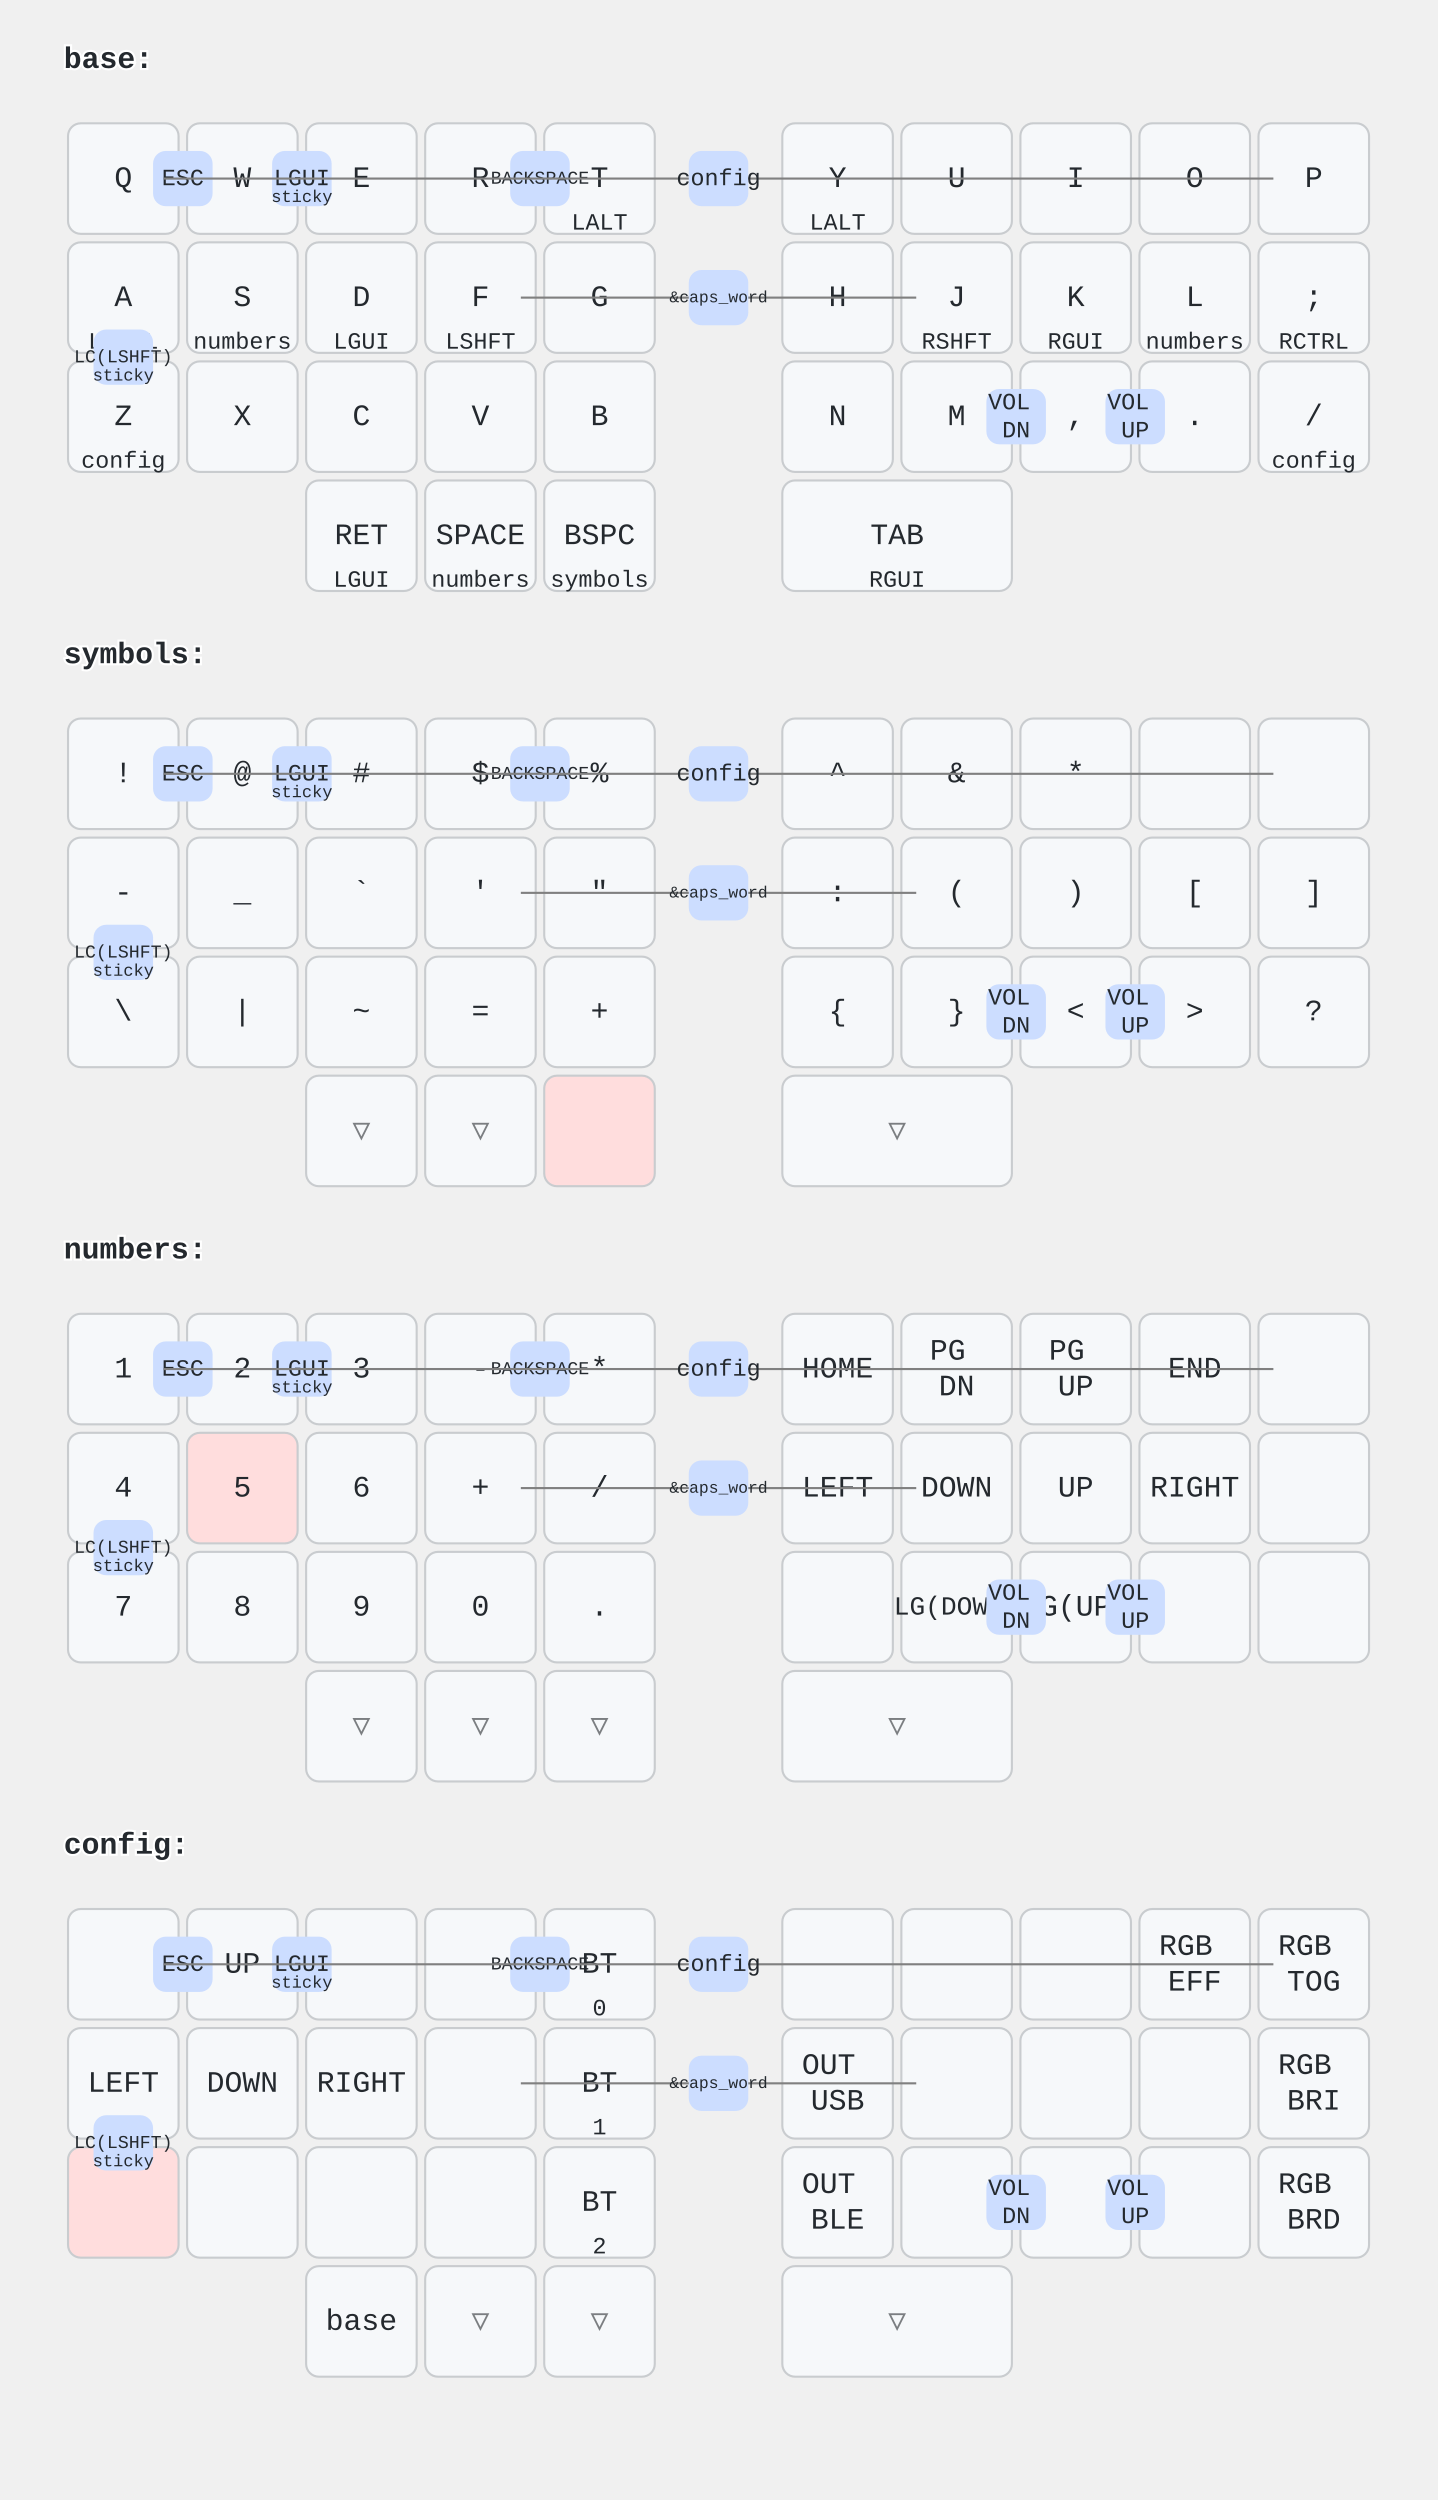
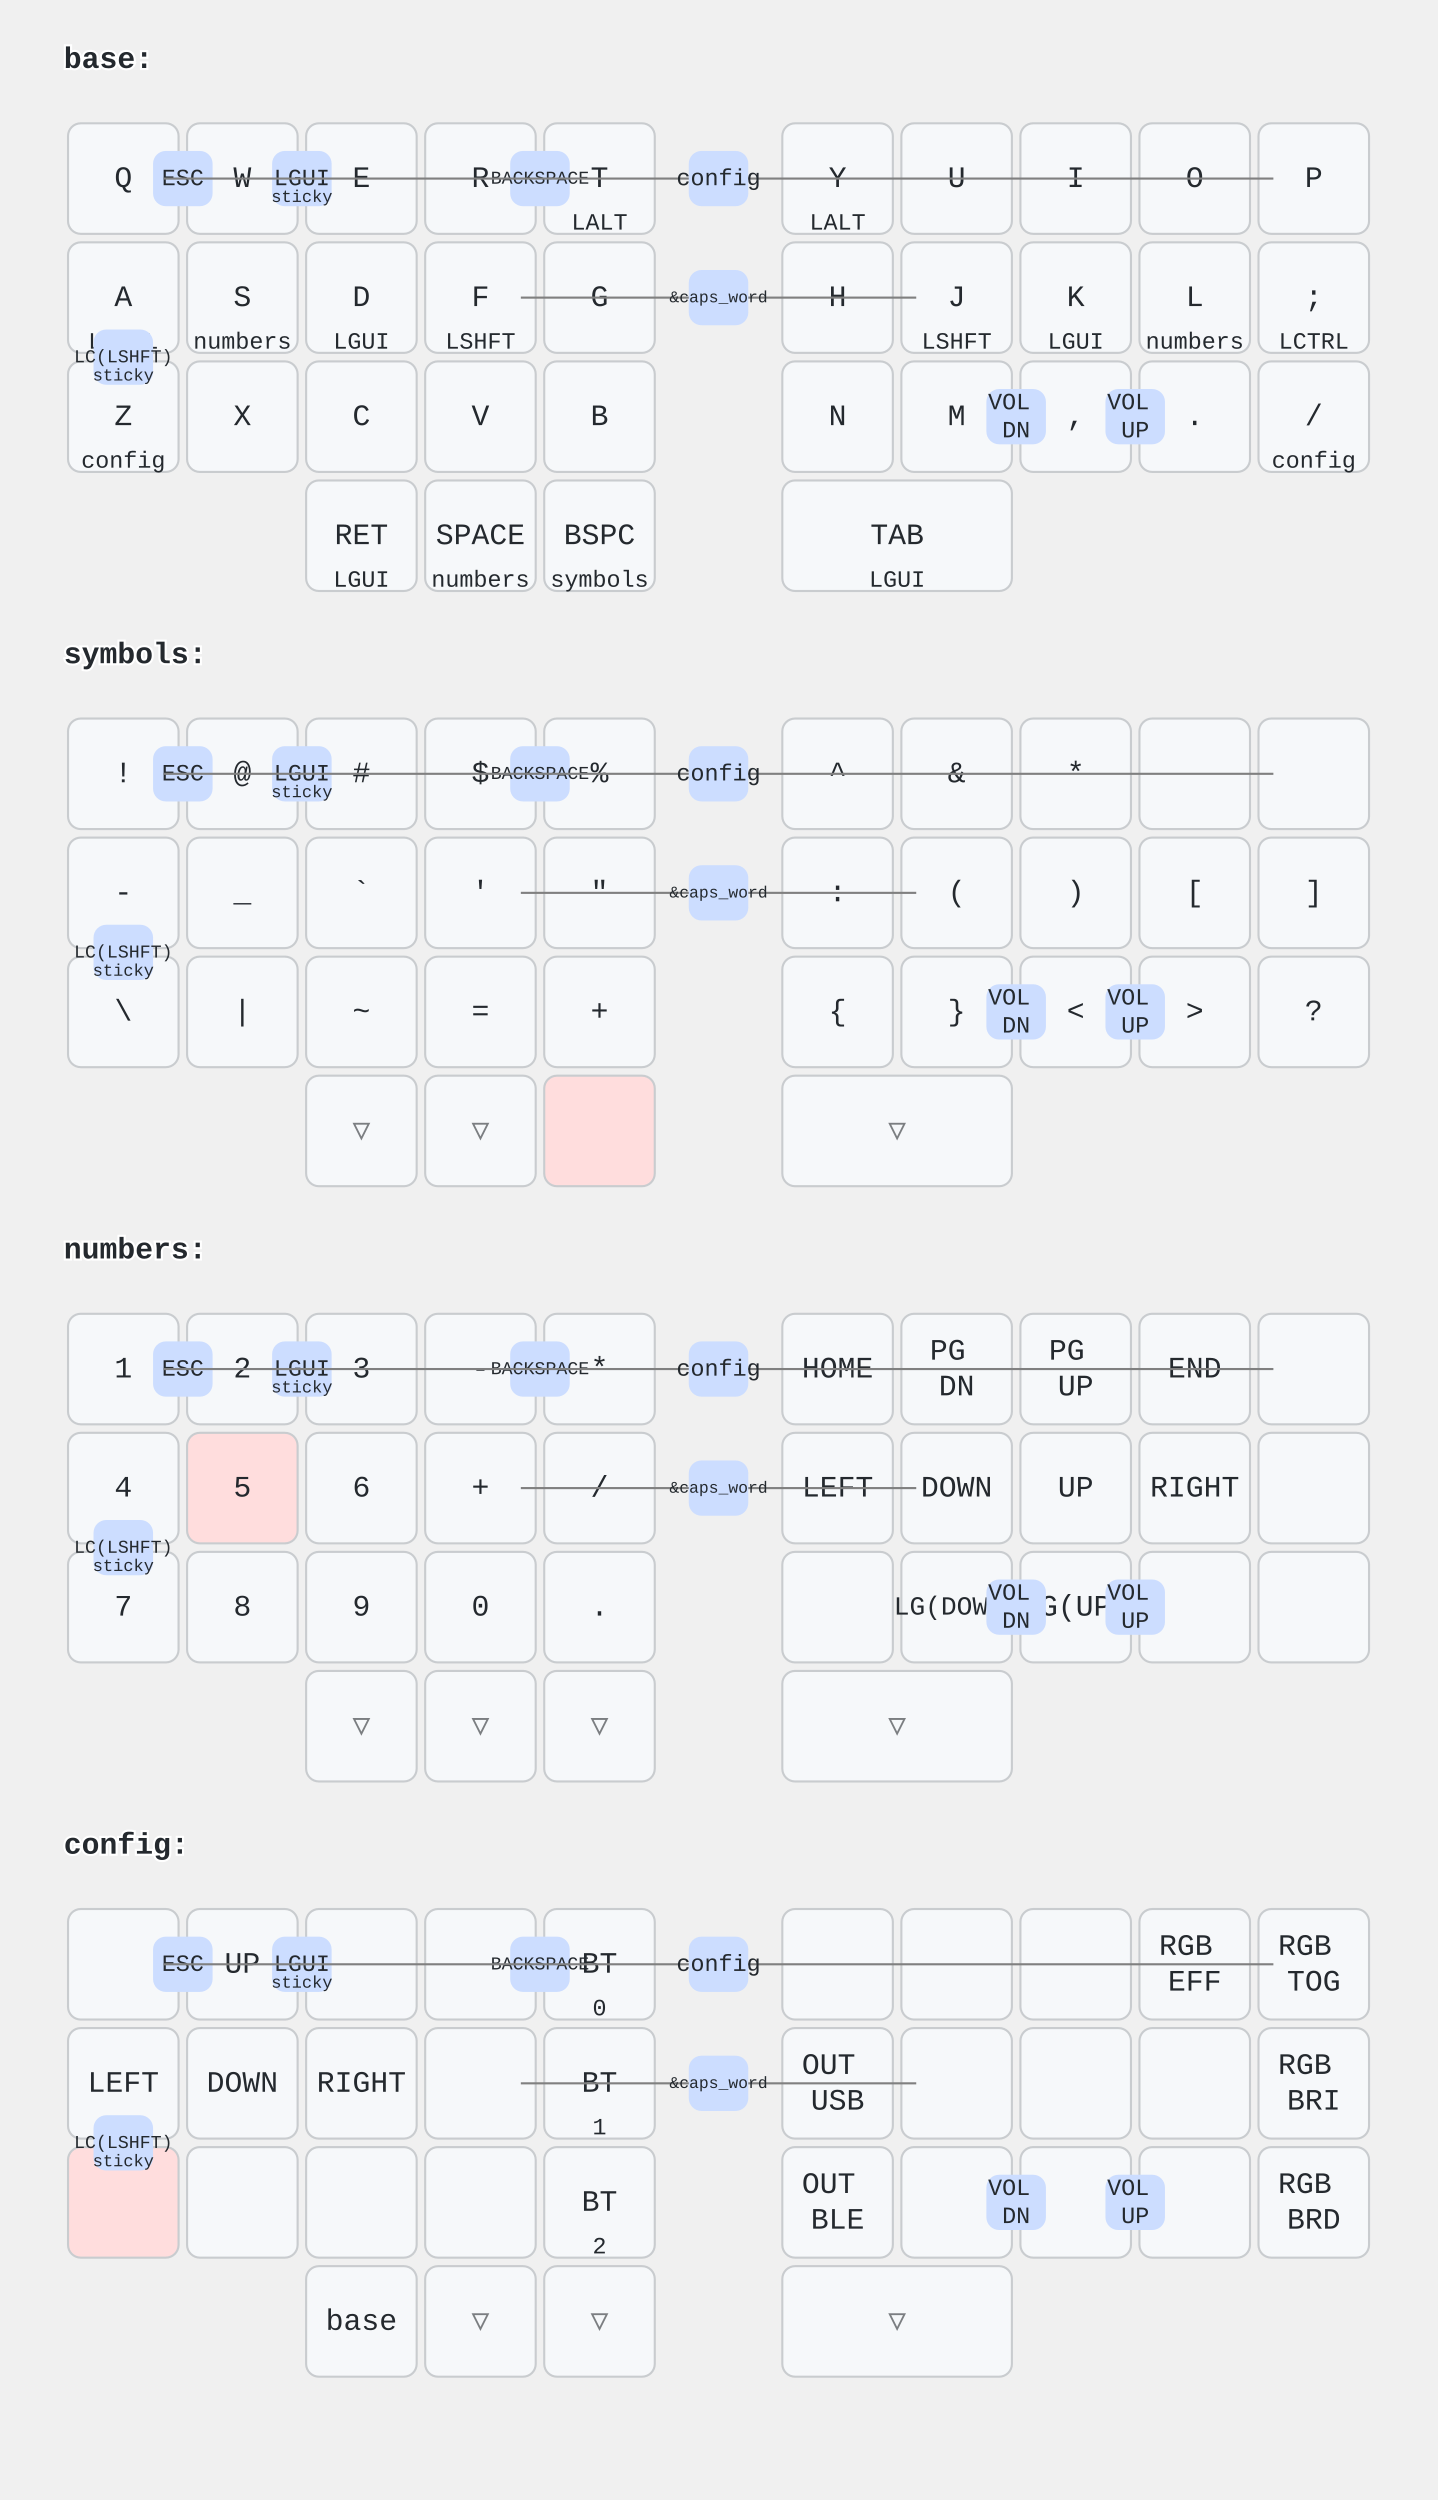
<svg xmlns="http://www.w3.org/2000/svg" width="676" height="1176" viewBox="0 0 676 1176" class="keymap">
  <style>/* inherit to force styles through use tags */
svg path {
    fill: inherit;
}

/* font and background color specifications */
svg.keymap {
    font-family: SFMono-Regular,Consolas,Liberation Mono,Menlo,monospace;
    font-size: 14px;
    font-kerning: normal;
    text-rendering: optimizeLegibility;
    fill: #24292e;
}

/* default key styling */
rect.key {
    fill: #f6f8fa;
    stroke: #c9cccf;
    stroke-width: 1;
}

/* default key side styling, only used is draw_key_sides is set */
rect.side {
    filter: brightness(90%);
}

/* color accent for combo boxes */
rect.combo, rect.combo-separate {
    fill: #cdf;
}

/* color accent for held keys */
rect.held, rect.combo.held {
    fill: #fdd;
}

/* color accent for ghost (optional) keys */
rect.ghost, rect.combo.ghost {
    stroke-dasharray: 4, 4;
    stroke-width: 2;
}

text {
    text-anchor: middle;
    dominant-baseline: middle;
}

/* styling for layer labels */
text.label {
    font-weight: bold;
    text-anchor: start;
    stroke: white;
    stroke-width: 2;
    paint-order: stroke;
}

/* styling for combo tap, and key hold/shifted label text */
text.combo, text.hold, text.shifted {
    font-size: 11px;
}

text.hold {
    text-anchor: middle;
    dominant-baseline: auto;
}

text.shifted {
    text-anchor: middle;
    dominant-baseline: hanging;
}

/* styling for hold/shifted label text in combo box */
text.combo.hold, text.combo.shifted {
    font-size: 8px;
}

/* lighter symbol for transparent keys */
text.trans {
    fill: #7b7e81;
}

/* styling for combo dendrons */
path.combo {
    stroke-width: 1;
    stroke: gray;
    fill: none;
}

/* Start Tabler Icons Cleanup */
/* cannot use height/width with glyphs */
.icon-tabler &gt; path {
    fill: inherit;
    stroke: inherit;
    stroke-width: 2;
}
/* hide tabler's default box */
.icon-tabler &gt; path[stroke="none"][fill="none"] {
    visibility: hidden;
}
/* End Tabler Icons Cleanup */
</style>
  <g transform="translate(30, 0)" class="layer-base">
    <text x="0" y="28" class="label">base:</text>
    <g transform="translate(0, 56)">
      <g transform="translate(28, 28)" class="key keypos-0">
        <rect rx="6" ry="6" x="-26" y="-26" width="52" height="52" class="key" />
        <text x="0" y="0" class="key tap">Q</text>
      </g>
      <g transform="translate(84, 28)" class="key keypos-1">
        <rect rx="6" ry="6" x="-26" y="-26" width="52" height="52" class="key" />
        <text x="0" y="0" class="key tap">W</text>
      </g>
      <g transform="translate(140, 28)" class="key keypos-2">
        <rect rx="6" ry="6" x="-26" y="-26" width="52" height="52" class="key" />
        <text x="0" y="0" class="key tap">E</text>
      </g>
      <g transform="translate(196, 28)" class="key keypos-3">
        <rect rx="6" ry="6" x="-26" y="-26" width="52" height="52" class="key" />
        <text x="0" y="0" class="key tap">R</text>
      </g>
      <g transform="translate(252, 28)" class="key keypos-4">
        <rect rx="6" ry="6" x="-26" y="-26" width="52" height="52" class="key" />
        <text x="0" y="0" class="key tap">T</text>
        <text x="0" y="24" class="key hold">LALT</text>
      </g>
      <g transform="translate(364, 28)" class="key keypos-5">
        <rect rx="6" ry="6" x="-26" y="-26" width="52" height="52" class="key" />
        <text x="0" y="0" class="key tap">Y</text>
        <text x="0" y="24" class="key hold">LALT</text>
      </g>
      <g transform="translate(420, 28)" class="key keypos-6">
        <rect rx="6" ry="6" x="-26" y="-26" width="52" height="52" class="key" />
        <text x="0" y="0" class="key tap">U</text>
      </g>
      <g transform="translate(476, 28)" class="key keypos-7">
        <rect rx="6" ry="6" x="-26" y="-26" width="52" height="52" class="key" />
        <text x="0" y="0" class="key tap">I</text>
      </g>
      <g transform="translate(532, 28)" class="key keypos-8">
        <rect rx="6" ry="6" x="-26" y="-26" width="52" height="52" class="key" />
        <text x="0" y="0" class="key tap">O</text>
      </g>
      <g transform="translate(588, 28)" class="key keypos-9">
        <rect rx="6" ry="6" x="-26" y="-26" width="52" height="52" class="key" />
        <text x="0" y="0" class="key tap">P</text>
      </g>
      <g transform="translate(28, 84)" class="key keypos-10">
        <rect rx="6" ry="6" x="-26" y="-26" width="52" height="52" class="key" />
        <text x="0" y="0" class="key tap">A</text>
        <text x="0" y="24" class="key hold">LCTRL</text>
      </g>
      <g transform="translate(84, 84)" class="key keypos-11">
        <rect rx="6" ry="6" x="-26" y="-26" width="52" height="52" class="key" />
        <text x="0" y="0" class="key tap">S</text>
        <text x="0" y="24" class="key hold">numbers</text>
      </g>
      <g transform="translate(140, 84)" class="key keypos-12">
        <rect rx="6" ry="6" x="-26" y="-26" width="52" height="52" class="key" />
        <text x="0" y="0" class="key tap">D</text>
        <text x="0" y="24" class="key hold">LGUI</text>
      </g>
      <g transform="translate(196, 84)" class="key keypos-13">
        <rect rx="6" ry="6" x="-26" y="-26" width="52" height="52" class="key" />
        <text x="0" y="0" class="key tap">F</text>
        <text x="0" y="24" class="key hold">LSHFT</text>
      </g>
      <g transform="translate(252, 84)" class="key keypos-14">
        <rect rx="6" ry="6" x="-26" y="-26" width="52" height="52" class="key" />
        <text x="0" y="0" class="key tap">G</text>
      </g>
      <g transform="translate(364, 84)" class="key keypos-15">
        <rect rx="6" ry="6" x="-26" y="-26" width="52" height="52" class="key" />
        <text x="0" y="0" class="key tap">H</text>
      </g>
      <g transform="translate(420, 84)" class="key keypos-16">
        <rect rx="6" ry="6" x="-26" y="-26" width="52" height="52" class="key" />
        <text x="0" y="0" class="key tap">J</text>
-         <text x="0" y="24" class="key hold">RSHFT</text>
+         <text x="0" y="24" class="key hold">LSHFT</text>
      </g>
      <g transform="translate(476, 84)" class="key keypos-17">
        <rect rx="6" ry="6" x="-26" y="-26" width="52" height="52" class="key" />
        <text x="0" y="0" class="key tap">K</text>
-         <text x="0" y="24" class="key hold">RGUI</text>
+         <text x="0" y="24" class="key hold">LGUI</text>
      </g>
      <g transform="translate(532, 84)" class="key keypos-18">
        <rect rx="6" ry="6" x="-26" y="-26" width="52" height="52" class="key" />
        <text x="0" y="0" class="key tap">L</text>
        <text x="0" y="24" class="key hold">numbers</text>
      </g>
      <g transform="translate(588, 84)" class="key keypos-19">
        <rect rx="6" ry="6" x="-26" y="-26" width="52" height="52" class="key" />
        <text x="0" y="0" class="key tap">;</text>
-         <text x="0" y="24" class="key hold">RCTRL</text>
+         <text x="0" y="24" class="key hold">LCTRL</text>
      </g>
      <g transform="translate(28, 140)" class="key keypos-20">
        <rect rx="6" ry="6" x="-26" y="-26" width="52" height="52" class="key" />
        <text x="0" y="0" class="key tap">Z</text>
        <text x="0" y="24" class="key hold">config</text>
      </g>
      <g transform="translate(84, 140)" class="key keypos-21">
        <rect rx="6" ry="6" x="-26" y="-26" width="52" height="52" class="key" />
        <text x="0" y="0" class="key tap">X</text>
      </g>
      <g transform="translate(140, 140)" class="key keypos-22">
        <rect rx="6" ry="6" x="-26" y="-26" width="52" height="52" class="key" />
        <text x="0" y="0" class="key tap">C</text>
      </g>
      <g transform="translate(196, 140)" class="key keypos-23">
        <rect rx="6" ry="6" x="-26" y="-26" width="52" height="52" class="key" />
        <text x="0" y="0" class="key tap">V</text>
      </g>
      <g transform="translate(252, 140)" class="key keypos-24">
        <rect rx="6" ry="6" x="-26" y="-26" width="52" height="52" class="key" />
        <text x="0" y="0" class="key tap">B</text>
      </g>
      <g transform="translate(364, 140)" class="key keypos-25">
        <rect rx="6" ry="6" x="-26" y="-26" width="52" height="52" class="key" />
        <text x="0" y="0" class="key tap">N</text>
      </g>
      <g transform="translate(420, 140)" class="key keypos-26">
        <rect rx="6" ry="6" x="-26" y="-26" width="52" height="52" class="key" />
        <text x="0" y="0" class="key tap">M</text>
      </g>
      <g transform="translate(476, 140)" class="key keypos-27">
        <rect rx="6" ry="6" x="-26" y="-26" width="52" height="52" class="key" />
        <text x="0" y="0" class="key tap">,</text>
      </g>
      <g transform="translate(532, 140)" class="key keypos-28">
        <rect rx="6" ry="6" x="-26" y="-26" width="52" height="52" class="key" />
        <text x="0" y="0" class="key tap">.</text>
      </g>
      <g transform="translate(588, 140)" class="key keypos-29">
        <rect rx="6" ry="6" x="-26" y="-26" width="52" height="52" class="key" />
        <text x="0" y="0" class="key tap">/</text>
        <text x="0" y="24" class="key hold">config</text>
      </g>
      <g transform="translate(140, 196)" class="key keypos-30">
        <rect rx="6" ry="6" x="-26" y="-26" width="52" height="52" class="key" />
        <text x="0" y="0" class="key tap">RET</text>
        <text x="0" y="24" class="key hold">LGUI</text>
      </g>
      <g transform="translate(196, 196)" class="key keypos-31">
        <rect rx="6" ry="6" x="-26" y="-26" width="52" height="52" class="key" />
        <text x="0" y="0" class="key tap">SPACE</text>
        <text x="0" y="24" class="key hold">numbers</text>
      </g>
      <g transform="translate(252, 196)" class="key keypos-32">
        <rect rx="6" ry="6" x="-26" y="-26" width="52" height="52" class="key" />
        <text x="0" y="0" class="key tap">BSPC</text>
        <text x="0" y="24" class="key hold">symbols</text>
      </g>
      <g transform="translate(392, 196)" class="key keypos-33">
        <rect rx="6" ry="6" x="-54" y="-26" width="108" height="52" class="key" />
        <text x="0" y="0" class="key tap">TAB</text>
-         <text x="0" y="24" class="key hold">RGUI</text>
+         <text x="0" y="24" class="key hold">LGUI</text>
      </g>
      <g class="combo combopos-0">
        <rect rx="6" ry="6" x="42" y="15" width="28" height="26" class="combo" />
        <text x="56" y="28" class="combo tap">ESC</text>
      </g>
      <g class="combo combopos-1">
        <rect rx="6" ry="6" x="98" y="15" width="28" height="26" class="combo" />
        <text x="112" y="28" class="combo tap">LGUI</text>
        <text x="112" y="39" class="combo hold">sticky</text>
      </g>
      <g class="combo combopos-2">
        <rect rx="6" ry="6" x="210" y="15" width="28" height="26" class="combo" />
        <text x="224" y="28" class="combo tap">
          <tspan style="font-size: 78%">BACKSPACE</tspan>
        </text>
      </g>
      <g class="combo combopos-3">
        <rect rx="6" ry="6" x="434" y="127" width="28" height="26" class="combo" />
        <text x="448" y="140" class="combo tap">
          <tspan x="448" dy="-0.6em">VOL</tspan>
          <tspan x="448" dy="1.2em">DN</tspan>
        </text>
      </g>
      <g class="combo combopos-4">
        <rect rx="6" ry="6" x="490" y="127" width="28" height="26" class="combo" />
        <text x="504" y="140" class="combo tap">
          <tspan x="504" dy="-0.6em">VOL</tspan>
          <tspan x="504" dy="1.2em">UP</tspan>
        </text>
      </g>
      <g class="combo combopos-5">
        <path d="M308,84 l-93,0" class="combo" />
        <path d="M308,84 l93,0" class="combo" />
        <rect rx="6" ry="6" x="294" y="71" width="28" height="26" class="combo" />
        <text x="308" y="84" class="combo tap">
          <tspan style="font-size: 70%">&amp;caps_word</tspan>
        </text>
      </g>
      <g class="combo combopos-6">
        <rect rx="6" ry="6" x="14" y="99" width="28" height="26" class="combo" />
        <text x="28" y="112" class="combo tap">
          <tspan style="font-size: 78%">LC(LSHFT)</tspan>
        </text>
        <text x="28" y="123" class="combo hold">sticky</text>
      </g>
      <g class="combo combopos-7">
        <path d="M308,28 l-261,0" class="combo" />
        <path d="M308,28 l261,0" class="combo" />
        <rect rx="6" ry="6" x="294" y="15" width="28" height="26" class="combo" />
        <text x="308" y="28" class="combo tap">config</text>
      </g>
    </g>
  </g>
  <g transform="translate(30, 280)" class="layer-symbols">
    <text x="0" y="28" class="label">symbols:</text>
    <g transform="translate(0, 56)">
      <g transform="translate(28, 28)" class="key keypos-0">
        <rect rx="6" ry="6" x="-26" y="-26" width="52" height="52" class="key" />
        <text x="0" y="0" class="key tap">!</text>
      </g>
      <g transform="translate(84, 28)" class="key keypos-1">
        <rect rx="6" ry="6" x="-26" y="-26" width="52" height="52" class="key" />
        <text x="0" y="0" class="key tap">@</text>
      </g>
      <g transform="translate(140, 28)" class="key keypos-2">
        <rect rx="6" ry="6" x="-26" y="-26" width="52" height="52" class="key" />
        <text x="0" y="0" class="key tap">#</text>
      </g>
      <g transform="translate(196, 28)" class="key keypos-3">
        <rect rx="6" ry="6" x="-26" y="-26" width="52" height="52" class="key" />
        <text x="0" y="0" class="key tap">$</text>
      </g>
      <g transform="translate(252, 28)" class="key keypos-4">
        <rect rx="6" ry="6" x="-26" y="-26" width="52" height="52" class="key" />
        <text x="0" y="0" class="key tap">%</text>
      </g>
      <g transform="translate(364, 28)" class="key keypos-5">
        <rect rx="6" ry="6" x="-26" y="-26" width="52" height="52" class="key" />
        <text x="0" y="0" class="key tap">^</text>
      </g>
      <g transform="translate(420, 28)" class="key keypos-6">
        <rect rx="6" ry="6" x="-26" y="-26" width="52" height="52" class="key" />
        <text x="0" y="0" class="key tap">&amp;</text>
      </g>
      <g transform="translate(476, 28)" class="key keypos-7">
        <rect rx="6" ry="6" x="-26" y="-26" width="52" height="52" class="key" />
        <text x="0" y="0" class="key tap">*</text>
      </g>
      <g transform="translate(532, 28)" class="key keypos-8">
        <rect rx="6" ry="6" x="-26" y="-26" width="52" height="52" class="key" />
      </g>
      <g transform="translate(588, 28)" class="key keypos-9">
        <rect rx="6" ry="6" x="-26" y="-26" width="52" height="52" class="key" />
      </g>
      <g transform="translate(28, 84)" class="key keypos-10">
        <rect rx="6" ry="6" x="-26" y="-26" width="52" height="52" class="key" />
        <text x="0" y="0" class="key tap">-</text>
      </g>
      <g transform="translate(84, 84)" class="key keypos-11">
        <rect rx="6" ry="6" x="-26" y="-26" width="52" height="52" class="key" />
        <text x="0" y="0" class="key tap">_</text>
      </g>
      <g transform="translate(140, 84)" class="key keypos-12">
        <rect rx="6" ry="6" x="-26" y="-26" width="52" height="52" class="key" />
        <text x="0" y="0" class="key tap">`</text>
      </g>
      <g transform="translate(196, 84)" class="key keypos-13">
        <rect rx="6" ry="6" x="-26" y="-26" width="52" height="52" class="key" />
        <text x="0" y="0" class="key tap">'</text>
      </g>
      <g transform="translate(252, 84)" class="key keypos-14">
        <rect rx="6" ry="6" x="-26" y="-26" width="52" height="52" class="key" />
        <text x="0" y="0" class="key tap">"</text>
      </g>
      <g transform="translate(364, 84)" class="key keypos-15">
        <rect rx="6" ry="6" x="-26" y="-26" width="52" height="52" class="key" />
        <text x="0" y="0" class="key tap">:</text>
      </g>
      <g transform="translate(420, 84)" class="key keypos-16">
        <rect rx="6" ry="6" x="-26" y="-26" width="52" height="52" class="key" />
        <text x="0" y="0" class="key tap">(</text>
      </g>
      <g transform="translate(476, 84)" class="key keypos-17">
        <rect rx="6" ry="6" x="-26" y="-26" width="52" height="52" class="key" />
        <text x="0" y="0" class="key tap">)</text>
      </g>
      <g transform="translate(532, 84)" class="key keypos-18">
        <rect rx="6" ry="6" x="-26" y="-26" width="52" height="52" class="key" />
        <text x="0" y="0" class="key tap">[</text>
      </g>
      <g transform="translate(588, 84)" class="key keypos-19">
        <rect rx="6" ry="6" x="-26" y="-26" width="52" height="52" class="key" />
        <text x="0" y="0" class="key tap">]</text>
      </g>
      <g transform="translate(28, 140)" class="key keypos-20">
        <rect rx="6" ry="6" x="-26" y="-26" width="52" height="52" class="key" />
        <text x="0" y="0" class="key tap">\</text>
      </g>
      <g transform="translate(84, 140)" class="key keypos-21">
        <rect rx="6" ry="6" x="-26" y="-26" width="52" height="52" class="key" />
        <text x="0" y="0" class="key tap">|</text>
      </g>
      <g transform="translate(140, 140)" class="key keypos-22">
        <rect rx="6" ry="6" x="-26" y="-26" width="52" height="52" class="key" />
        <text x="0" y="0" class="key tap">~</text>
      </g>
      <g transform="translate(196, 140)" class="key keypos-23">
        <rect rx="6" ry="6" x="-26" y="-26" width="52" height="52" class="key" />
        <text x="0" y="0" class="key tap">=</text>
      </g>
      <g transform="translate(252, 140)" class="key keypos-24">
        <rect rx="6" ry="6" x="-26" y="-26" width="52" height="52" class="key" />
        <text x="0" y="0" class="key tap">+</text>
      </g>
      <g transform="translate(364, 140)" class="key keypos-25">
        <rect rx="6" ry="6" x="-26" y="-26" width="52" height="52" class="key" />
        <text x="0" y="0" class="key tap">{</text>
      </g>
      <g transform="translate(420, 140)" class="key keypos-26">
        <rect rx="6" ry="6" x="-26" y="-26" width="52" height="52" class="key" />
        <text x="0" y="0" class="key tap">}</text>
      </g>
      <g transform="translate(476, 140)" class="key keypos-27">
        <rect rx="6" ry="6" x="-26" y="-26" width="52" height="52" class="key" />
        <text x="0" y="0" class="key tap">&lt;</text>
      </g>
      <g transform="translate(532, 140)" class="key keypos-28">
        <rect rx="6" ry="6" x="-26" y="-26" width="52" height="52" class="key" />
        <text x="0" y="0" class="key tap">&gt;</text>
      </g>
      <g transform="translate(588, 140)" class="key keypos-29">
        <rect rx="6" ry="6" x="-26" y="-26" width="52" height="52" class="key" />
        <text x="0" y="0" class="key tap">?</text>
      </g>
      <g transform="translate(140, 196)" class="key trans keypos-30">
        <rect rx="6" ry="6" x="-26" y="-26" width="52" height="52" class="key trans" />
        <text x="0" y="0" class="key trans tap">▽</text>
      </g>
      <g transform="translate(196, 196)" class="key trans keypos-31">
        <rect rx="6" ry="6" x="-26" y="-26" width="52" height="52" class="key trans" />
        <text x="0" y="0" class="key trans tap">▽</text>
      </g>
      <g transform="translate(252, 196)" class="key held keypos-32">
        <rect rx="6" ry="6" x="-26" y="-26" width="52" height="52" class="key held" />
      </g>
      <g transform="translate(392, 196)" class="key trans keypos-33">
        <rect rx="6" ry="6" x="-54" y="-26" width="108" height="52" class="key trans" />
        <text x="0" y="0" class="key trans tap">▽</text>
      </g>
      <g class="combo combopos-0">
        <rect rx="6" ry="6" x="42" y="15" width="28" height="26" class="combo" />
        <text x="56" y="28" class="combo tap">ESC</text>
      </g>
      <g class="combo combopos-1">
        <rect rx="6" ry="6" x="98" y="15" width="28" height="26" class="combo" />
        <text x="112" y="28" class="combo tap">LGUI</text>
        <text x="112" y="39" class="combo hold">sticky</text>
      </g>
      <g class="combo combopos-2">
        <rect rx="6" ry="6" x="210" y="15" width="28" height="26" class="combo" />
        <text x="224" y="28" class="combo tap">
          <tspan style="font-size: 78%">BACKSPACE</tspan>
        </text>
      </g>
      <g class="combo combopos-3">
        <rect rx="6" ry="6" x="434" y="127" width="28" height="26" class="combo" />
        <text x="448" y="140" class="combo tap">
          <tspan x="448" dy="-0.6em">VOL</tspan>
          <tspan x="448" dy="1.2em">DN</tspan>
        </text>
      </g>
      <g class="combo combopos-4">
        <rect rx="6" ry="6" x="490" y="127" width="28" height="26" class="combo" />
        <text x="504" y="140" class="combo tap">
          <tspan x="504" dy="-0.6em">VOL</tspan>
          <tspan x="504" dy="1.2em">UP</tspan>
        </text>
      </g>
      <g class="combo combopos-5">
        <path d="M308,84 l-93,0" class="combo" />
        <path d="M308,84 l93,0" class="combo" />
        <rect rx="6" ry="6" x="294" y="71" width="28" height="26" class="combo" />
        <text x="308" y="84" class="combo tap">
          <tspan style="font-size: 70%">&amp;caps_word</tspan>
        </text>
      </g>
      <g class="combo combopos-6">
        <rect rx="6" ry="6" x="14" y="99" width="28" height="26" class="combo" />
        <text x="28" y="112" class="combo tap">
          <tspan style="font-size: 78%">LC(LSHFT)</tspan>
        </text>
        <text x="28" y="123" class="combo hold">sticky</text>
      </g>
      <g class="combo combopos-7">
        <path d="M308,28 l-261,0" class="combo" />
        <path d="M308,28 l261,0" class="combo" />
        <rect rx="6" ry="6" x="294" y="15" width="28" height="26" class="combo" />
        <text x="308" y="28" class="combo tap">config</text>
      </g>
    </g>
  </g>
  <g transform="translate(30, 560)" class="layer-numbers">
    <text x="0" y="28" class="label">numbers:</text>
    <g transform="translate(0, 56)">
      <g transform="translate(28, 28)" class="key keypos-0">
        <rect rx="6" ry="6" x="-26" y="-26" width="52" height="52" class="key" />
        <text x="0" y="0" class="key tap">1</text>
      </g>
      <g transform="translate(84, 28)" class="key keypos-1">
        <rect rx="6" ry="6" x="-26" y="-26" width="52" height="52" class="key" />
        <text x="0" y="0" class="key tap">2</text>
      </g>
      <g transform="translate(140, 28)" class="key keypos-2">
        <rect rx="6" ry="6" x="-26" y="-26" width="52" height="52" class="key" />
        <text x="0" y="0" class="key tap">3</text>
      </g>
      <g transform="translate(196, 28)" class="key keypos-3">
        <rect rx="6" ry="6" x="-26" y="-26" width="52" height="52" class="key" />
        <text x="0" y="0" class="key tap">-</text>
      </g>
      <g transform="translate(252, 28)" class="key keypos-4">
        <rect rx="6" ry="6" x="-26" y="-26" width="52" height="52" class="key" />
        <text x="0" y="0" class="key tap">*</text>
      </g>
      <g transform="translate(364, 28)" class="key keypos-5">
        <rect rx="6" ry="6" x="-26" y="-26" width="52" height="52" class="key" />
        <text x="0" y="0" class="key tap">HOME</text>
      </g>
      <g transform="translate(420, 28)" class="key keypos-6">
        <rect rx="6" ry="6" x="-26" y="-26" width="52" height="52" class="key" />
        <text x="0" y="0" class="key tap">
          <tspan x="0" dy="-0.6em">PG</tspan>
          <tspan x="0" dy="1.2em">DN</tspan>
        </text>
      </g>
      <g transform="translate(476, 28)" class="key keypos-7">
        <rect rx="6" ry="6" x="-26" y="-26" width="52" height="52" class="key" />
        <text x="0" y="0" class="key tap">
          <tspan x="0" dy="-0.6em">PG</tspan>
          <tspan x="0" dy="1.2em">UP</tspan>
        </text>
      </g>
      <g transform="translate(532, 28)" class="key keypos-8">
        <rect rx="6" ry="6" x="-26" y="-26" width="52" height="52" class="key" />
        <text x="0" y="0" class="key tap">END</text>
      </g>
      <g transform="translate(588, 28)" class="key keypos-9">
        <rect rx="6" ry="6" x="-26" y="-26" width="52" height="52" class="key" />
      </g>
      <g transform="translate(28, 84)" class="key keypos-10">
        <rect rx="6" ry="6" x="-26" y="-26" width="52" height="52" class="key" />
        <text x="0" y="0" class="key tap">4</text>
      </g>
      <g transform="translate(84, 84)" class="key held keypos-11">
        <rect rx="6" ry="6" x="-26" y="-26" width="52" height="52" class="key held" />
        <text x="0" y="0" class="key held tap">5</text>
      </g>
      <g transform="translate(140, 84)" class="key keypos-12">
        <rect rx="6" ry="6" x="-26" y="-26" width="52" height="52" class="key" />
        <text x="0" y="0" class="key tap">6</text>
      </g>
      <g transform="translate(196, 84)" class="key keypos-13">
        <rect rx="6" ry="6" x="-26" y="-26" width="52" height="52" class="key" />
        <text x="0" y="0" class="key tap">+</text>
      </g>
      <g transform="translate(252, 84)" class="key keypos-14">
        <rect rx="6" ry="6" x="-26" y="-26" width="52" height="52" class="key" />
        <text x="0" y="0" class="key tap">/</text>
      </g>
      <g transform="translate(364, 84)" class="key keypos-15">
        <rect rx="6" ry="6" x="-26" y="-26" width="52" height="52" class="key" />
        <text x="0" y="0" class="key tap">LEFT</text>
      </g>
      <g transform="translate(420, 84)" class="key keypos-16">
        <rect rx="6" ry="6" x="-26" y="-26" width="52" height="52" class="key" />
        <text x="0" y="0" class="key tap">DOWN</text>
      </g>
      <g transform="translate(476, 84)" class="key keypos-17">
        <rect rx="6" ry="6" x="-26" y="-26" width="52" height="52" class="key" />
        <text x="0" y="0" class="key tap">UP</text>
      </g>
      <g transform="translate(532, 84)" class="key keypos-18">
        <rect rx="6" ry="6" x="-26" y="-26" width="52" height="52" class="key" />
        <text x="0" y="0" class="key tap">RIGHT</text>
      </g>
      <g transform="translate(588, 84)" class="key keypos-19">
        <rect rx="6" ry="6" x="-26" y="-26" width="52" height="52" class="key" />
      </g>
      <g transform="translate(28, 140)" class="key keypos-20">
        <rect rx="6" ry="6" x="-26" y="-26" width="52" height="52" class="key" />
        <text x="0" y="0" class="key tap">7</text>
      </g>
      <g transform="translate(84, 140)" class="key keypos-21">
        <rect rx="6" ry="6" x="-26" y="-26" width="52" height="52" class="key" />
        <text x="0" y="0" class="key tap">8</text>
      </g>
      <g transform="translate(140, 140)" class="key keypos-22">
        <rect rx="6" ry="6" x="-26" y="-26" width="52" height="52" class="key" />
        <text x="0" y="0" class="key tap">9</text>
      </g>
      <g transform="translate(196, 140)" class="key keypos-23">
        <rect rx="6" ry="6" x="-26" y="-26" width="52" height="52" class="key" />
        <text x="0" y="0" class="key tap">0</text>
      </g>
      <g transform="translate(252, 140)" class="key keypos-24">
        <rect rx="6" ry="6" x="-26" y="-26" width="52" height="52" class="key" />
        <text x="0" y="0" class="key tap">.</text>
      </g>
      <g transform="translate(364, 140)" class="key keypos-25">
        <rect rx="6" ry="6" x="-26" y="-26" width="52" height="52" class="key" />
      </g>
      <g transform="translate(420, 140)" class="key keypos-26">
        <rect rx="6" ry="6" x="-26" y="-26" width="52" height="52" class="key" />
        <text x="0" y="0" class="key tap">
          <tspan style="font-size: 88%">LG(DOWN)</tspan>
        </text>
      </g>
      <g transform="translate(476, 140)" class="key keypos-27">
        <rect rx="6" ry="6" x="-26" y="-26" width="52" height="52" class="key" />
        <text x="0" y="0" class="key tap">LG(UP)</text>
      </g>
      <g transform="translate(532, 140)" class="key keypos-28">
        <rect rx="6" ry="6" x="-26" y="-26" width="52" height="52" class="key" />
      </g>
      <g transform="translate(588, 140)" class="key keypos-29">
        <rect rx="6" ry="6" x="-26" y="-26" width="52" height="52" class="key" />
      </g>
      <g transform="translate(140, 196)" class="key trans keypos-30">
        <rect rx="6" ry="6" x="-26" y="-26" width="52" height="52" class="key trans" />
        <text x="0" y="0" class="key trans tap">▽</text>
      </g>
      <g transform="translate(196, 196)" class="key trans keypos-31">
        <rect rx="6" ry="6" x="-26" y="-26" width="52" height="52" class="key trans" />
        <text x="0" y="0" class="key trans tap">▽</text>
      </g>
      <g transform="translate(252, 196)" class="key trans keypos-32">
        <rect rx="6" ry="6" x="-26" y="-26" width="52" height="52" class="key trans" />
        <text x="0" y="0" class="key trans tap">▽</text>
      </g>
      <g transform="translate(392, 196)" class="key trans keypos-33">
        <rect rx="6" ry="6" x="-54" y="-26" width="108" height="52" class="key trans" />
        <text x="0" y="0" class="key trans tap">▽</text>
      </g>
      <g class="combo combopos-0">
        <rect rx="6" ry="6" x="42" y="15" width="28" height="26" class="combo" />
        <text x="56" y="28" class="combo tap">ESC</text>
      </g>
      <g class="combo combopos-1">
        <rect rx="6" ry="6" x="98" y="15" width="28" height="26" class="combo" />
        <text x="112" y="28" class="combo tap">LGUI</text>
        <text x="112" y="39" class="combo hold">sticky</text>
      </g>
      <g class="combo combopos-2">
        <rect rx="6" ry="6" x="210" y="15" width="28" height="26" class="combo" />
        <text x="224" y="28" class="combo tap">
          <tspan style="font-size: 78%">BACKSPACE</tspan>
        </text>
      </g>
      <g class="combo combopos-3">
        <rect rx="6" ry="6" x="434" y="127" width="28" height="26" class="combo" />
        <text x="448" y="140" class="combo tap">
          <tspan x="448" dy="-0.6em">VOL</tspan>
          <tspan x="448" dy="1.2em">DN</tspan>
        </text>
      </g>
      <g class="combo combopos-4">
        <rect rx="6" ry="6" x="490" y="127" width="28" height="26" class="combo" />
        <text x="504" y="140" class="combo tap">
          <tspan x="504" dy="-0.6em">VOL</tspan>
          <tspan x="504" dy="1.2em">UP</tspan>
        </text>
      </g>
      <g class="combo combopos-5">
        <path d="M308,84 l-93,0" class="combo" />
        <path d="M308,84 l93,0" class="combo" />
        <rect rx="6" ry="6" x="294" y="71" width="28" height="26" class="combo" />
        <text x="308" y="84" class="combo tap">
          <tspan style="font-size: 70%">&amp;caps_word</tspan>
        </text>
      </g>
      <g class="combo combopos-6">
        <rect rx="6" ry="6" x="14" y="99" width="28" height="26" class="combo" />
        <text x="28" y="112" class="combo tap">
          <tspan style="font-size: 78%">LC(LSHFT)</tspan>
        </text>
        <text x="28" y="123" class="combo hold">sticky</text>
      </g>
      <g class="combo combopos-7">
        <path d="M308,28 l-261,0" class="combo" />
        <path d="M308,28 l261,0" class="combo" />
        <rect rx="6" ry="6" x="294" y="15" width="28" height="26" class="combo" />
        <text x="308" y="28" class="combo tap">config</text>
      </g>
    </g>
  </g>
  <g transform="translate(30, 840)" class="layer-config">
    <text x="0" y="28" class="label">config:</text>
    <g transform="translate(0, 56)">
      <g transform="translate(28, 28)" class="key keypos-0">
        <rect rx="6" ry="6" x="-26" y="-26" width="52" height="52" class="key" />
      </g>
      <g transform="translate(84, 28)" class="key keypos-1">
        <rect rx="6" ry="6" x="-26" y="-26" width="52" height="52" class="key" />
        <text x="0" y="0" class="key tap">UP</text>
      </g>
      <g transform="translate(140, 28)" class="key keypos-2">
        <rect rx="6" ry="6" x="-26" y="-26" width="52" height="52" class="key" />
      </g>
      <g transform="translate(196, 28)" class="key keypos-3">
        <rect rx="6" ry="6" x="-26" y="-26" width="52" height="52" class="key" />
      </g>
      <g transform="translate(252, 28)" class="key keypos-4">
        <rect rx="6" ry="6" x="-26" y="-26" width="52" height="52" class="key" />
        <text x="0" y="0" class="key tap">BT</text>
        <text x="0" y="24" class="key hold">0</text>
      </g>
      <g transform="translate(364, 28)" class="key keypos-5">
        <rect rx="6" ry="6" x="-26" y="-26" width="52" height="52" class="key" />
      </g>
      <g transform="translate(420, 28)" class="key keypos-6">
        <rect rx="6" ry="6" x="-26" y="-26" width="52" height="52" class="key" />
      </g>
      <g transform="translate(476, 28)" class="key keypos-7">
        <rect rx="6" ry="6" x="-26" y="-26" width="52" height="52" class="key" />
      </g>
      <g transform="translate(532, 28)" class="key keypos-8">
        <rect rx="6" ry="6" x="-26" y="-26" width="52" height="52" class="key" />
        <text x="0" y="0" class="key tap">
          <tspan x="0" dy="-0.6em">RGB</tspan>
          <tspan x="0" dy="1.2em">EFF</tspan>
        </text>
      </g>
      <g transform="translate(588, 28)" class="key keypos-9">
        <rect rx="6" ry="6" x="-26" y="-26" width="52" height="52" class="key" />
        <text x="0" y="0" class="key tap">
          <tspan x="0" dy="-0.6em">RGB</tspan>
          <tspan x="0" dy="1.2em">TOG</tspan>
        </text>
      </g>
      <g transform="translate(28, 84)" class="key keypos-10">
        <rect rx="6" ry="6" x="-26" y="-26" width="52" height="52" class="key" />
        <text x="0" y="0" class="key tap">LEFT</text>
      </g>
      <g transform="translate(84, 84)" class="key keypos-11">
        <rect rx="6" ry="6" x="-26" y="-26" width="52" height="52" class="key" />
        <text x="0" y="0" class="key tap">DOWN</text>
      </g>
      <g transform="translate(140, 84)" class="key keypos-12">
        <rect rx="6" ry="6" x="-26" y="-26" width="52" height="52" class="key" />
        <text x="0" y="0" class="key tap">RIGHT</text>
      </g>
      <g transform="translate(196, 84)" class="key keypos-13">
        <rect rx="6" ry="6" x="-26" y="-26" width="52" height="52" class="key" />
      </g>
      <g transform="translate(252, 84)" class="key keypos-14">
        <rect rx="6" ry="6" x="-26" y="-26" width="52" height="52" class="key" />
        <text x="0" y="0" class="key tap">BT</text>
        <text x="0" y="24" class="key hold">1</text>
      </g>
      <g transform="translate(364, 84)" class="key keypos-15">
        <rect rx="6" ry="6" x="-26" y="-26" width="52" height="52" class="key" />
        <text x="0" y="0" class="key tap">
          <tspan x="0" dy="-0.6em">OUT</tspan>
          <tspan x="0" dy="1.2em">USB</tspan>
        </text>
      </g>
      <g transform="translate(420, 84)" class="key keypos-16">
        <rect rx="6" ry="6" x="-26" y="-26" width="52" height="52" class="key" />
      </g>
      <g transform="translate(476, 84)" class="key keypos-17">
        <rect rx="6" ry="6" x="-26" y="-26" width="52" height="52" class="key" />
      </g>
      <g transform="translate(532, 84)" class="key keypos-18">
        <rect rx="6" ry="6" x="-26" y="-26" width="52" height="52" class="key" />
      </g>
      <g transform="translate(588, 84)" class="key keypos-19">
        <rect rx="6" ry="6" x="-26" y="-26" width="52" height="52" class="key" />
        <text x="0" y="0" class="key tap">
          <tspan x="0" dy="-0.6em">RGB</tspan>
          <tspan x="0" dy="1.2em">BRI</tspan>
        </text>
      </g>
      <g transform="translate(28, 140)" class="key held keypos-20">
        <rect rx="6" ry="6" x="-26" y="-26" width="52" height="52" class="key held" />
      </g>
      <g transform="translate(84, 140)" class="key keypos-21">
        <rect rx="6" ry="6" x="-26" y="-26" width="52" height="52" class="key" />
      </g>
      <g transform="translate(140, 140)" class="key keypos-22">
        <rect rx="6" ry="6" x="-26" y="-26" width="52" height="52" class="key" />
      </g>
      <g transform="translate(196, 140)" class="key keypos-23">
        <rect rx="6" ry="6" x="-26" y="-26" width="52" height="52" class="key" />
      </g>
      <g transform="translate(252, 140)" class="key keypos-24">
        <rect rx="6" ry="6" x="-26" y="-26" width="52" height="52" class="key" />
        <text x="0" y="0" class="key tap">BT</text>
        <text x="0" y="24" class="key hold">2</text>
      </g>
      <g transform="translate(364, 140)" class="key keypos-25">
        <rect rx="6" ry="6" x="-26" y="-26" width="52" height="52" class="key" />
        <text x="0" y="0" class="key tap">
          <tspan x="0" dy="-0.6em">OUT</tspan>
          <tspan x="0" dy="1.2em">BLE</tspan>
        </text>
      </g>
      <g transform="translate(420, 140)" class="key keypos-26">
        <rect rx="6" ry="6" x="-26" y="-26" width="52" height="52" class="key" />
      </g>
      <g transform="translate(476, 140)" class="key keypos-27">
        <rect rx="6" ry="6" x="-26" y="-26" width="52" height="52" class="key" />
      </g>
      <g transform="translate(532, 140)" class="key keypos-28">
        <rect rx="6" ry="6" x="-26" y="-26" width="52" height="52" class="key" />
      </g>
      <g transform="translate(588, 140)" class="key keypos-29">
        <rect rx="6" ry="6" x="-26" y="-26" width="52" height="52" class="key" />
        <text x="0" y="0" class="key tap">
          <tspan x="0" dy="-0.6em">RGB</tspan>
          <tspan x="0" dy="1.2em">BRD</tspan>
        </text>
      </g>
      <g transform="translate(140, 196)" class="key keypos-30">
        <rect rx="6" ry="6" x="-26" y="-26" width="52" height="52" class="key" />
        <text x="0" y="0" class="key tap">base</text>
      </g>
      <g transform="translate(196, 196)" class="key trans keypos-31">
        <rect rx="6" ry="6" x="-26" y="-26" width="52" height="52" class="key trans" />
        <text x="0" y="0" class="key trans tap">▽</text>
      </g>
      <g transform="translate(252, 196)" class="key trans keypos-32">
        <rect rx="6" ry="6" x="-26" y="-26" width="52" height="52" class="key trans" />
        <text x="0" y="0" class="key trans tap">▽</text>
      </g>
      <g transform="translate(392, 196)" class="key trans keypos-33">
        <rect rx="6" ry="6" x="-54" y="-26" width="108" height="52" class="key trans" />
        <text x="0" y="0" class="key trans tap">▽</text>
      </g>
      <g class="combo combopos-0">
        <rect rx="6" ry="6" x="42" y="15" width="28" height="26" class="combo" />
        <text x="56" y="28" class="combo tap">ESC</text>
      </g>
      <g class="combo combopos-1">
        <rect rx="6" ry="6" x="98" y="15" width="28" height="26" class="combo" />
        <text x="112" y="28" class="combo tap">LGUI</text>
        <text x="112" y="39" class="combo hold">sticky</text>
      </g>
      <g class="combo combopos-2">
        <rect rx="6" ry="6" x="210" y="15" width="28" height="26" class="combo" />
        <text x="224" y="28" class="combo tap">
          <tspan style="font-size: 78%">BACKSPACE</tspan>
        </text>
      </g>
      <g class="combo combopos-3">
        <rect rx="6" ry="6" x="434" y="127" width="28" height="26" class="combo" />
        <text x="448" y="140" class="combo tap">
          <tspan x="448" dy="-0.6em">VOL</tspan>
          <tspan x="448" dy="1.2em">DN</tspan>
        </text>
      </g>
      <g class="combo combopos-4">
        <rect rx="6" ry="6" x="490" y="127" width="28" height="26" class="combo" />
        <text x="504" y="140" class="combo tap">
          <tspan x="504" dy="-0.6em">VOL</tspan>
          <tspan x="504" dy="1.2em">UP</tspan>
        </text>
      </g>
      <g class="combo combopos-5">
        <path d="M308,84 l-93,0" class="combo" />
        <path d="M308,84 l93,0" class="combo" />
        <rect rx="6" ry="6" x="294" y="71" width="28" height="26" class="combo" />
        <text x="308" y="84" class="combo tap">
          <tspan style="font-size: 70%">&amp;caps_word</tspan>
        </text>
      </g>
      <g class="combo combopos-6">
        <rect rx="6" ry="6" x="14" y="99" width="28" height="26" class="combo" />
        <text x="28" y="112" class="combo tap">
          <tspan style="font-size: 78%">LC(LSHFT)</tspan>
        </text>
        <text x="28" y="123" class="combo hold">sticky</text>
      </g>
      <g class="combo combopos-7">
        <path d="M308,28 l-261,0" class="combo" />
        <path d="M308,28 l261,0" class="combo" />
        <rect rx="6" ry="6" x="294" y="15" width="28" height="26" class="combo" />
        <text x="308" y="28" class="combo tap">config</text>
      </g>
    </g>
  </g>
</svg>
